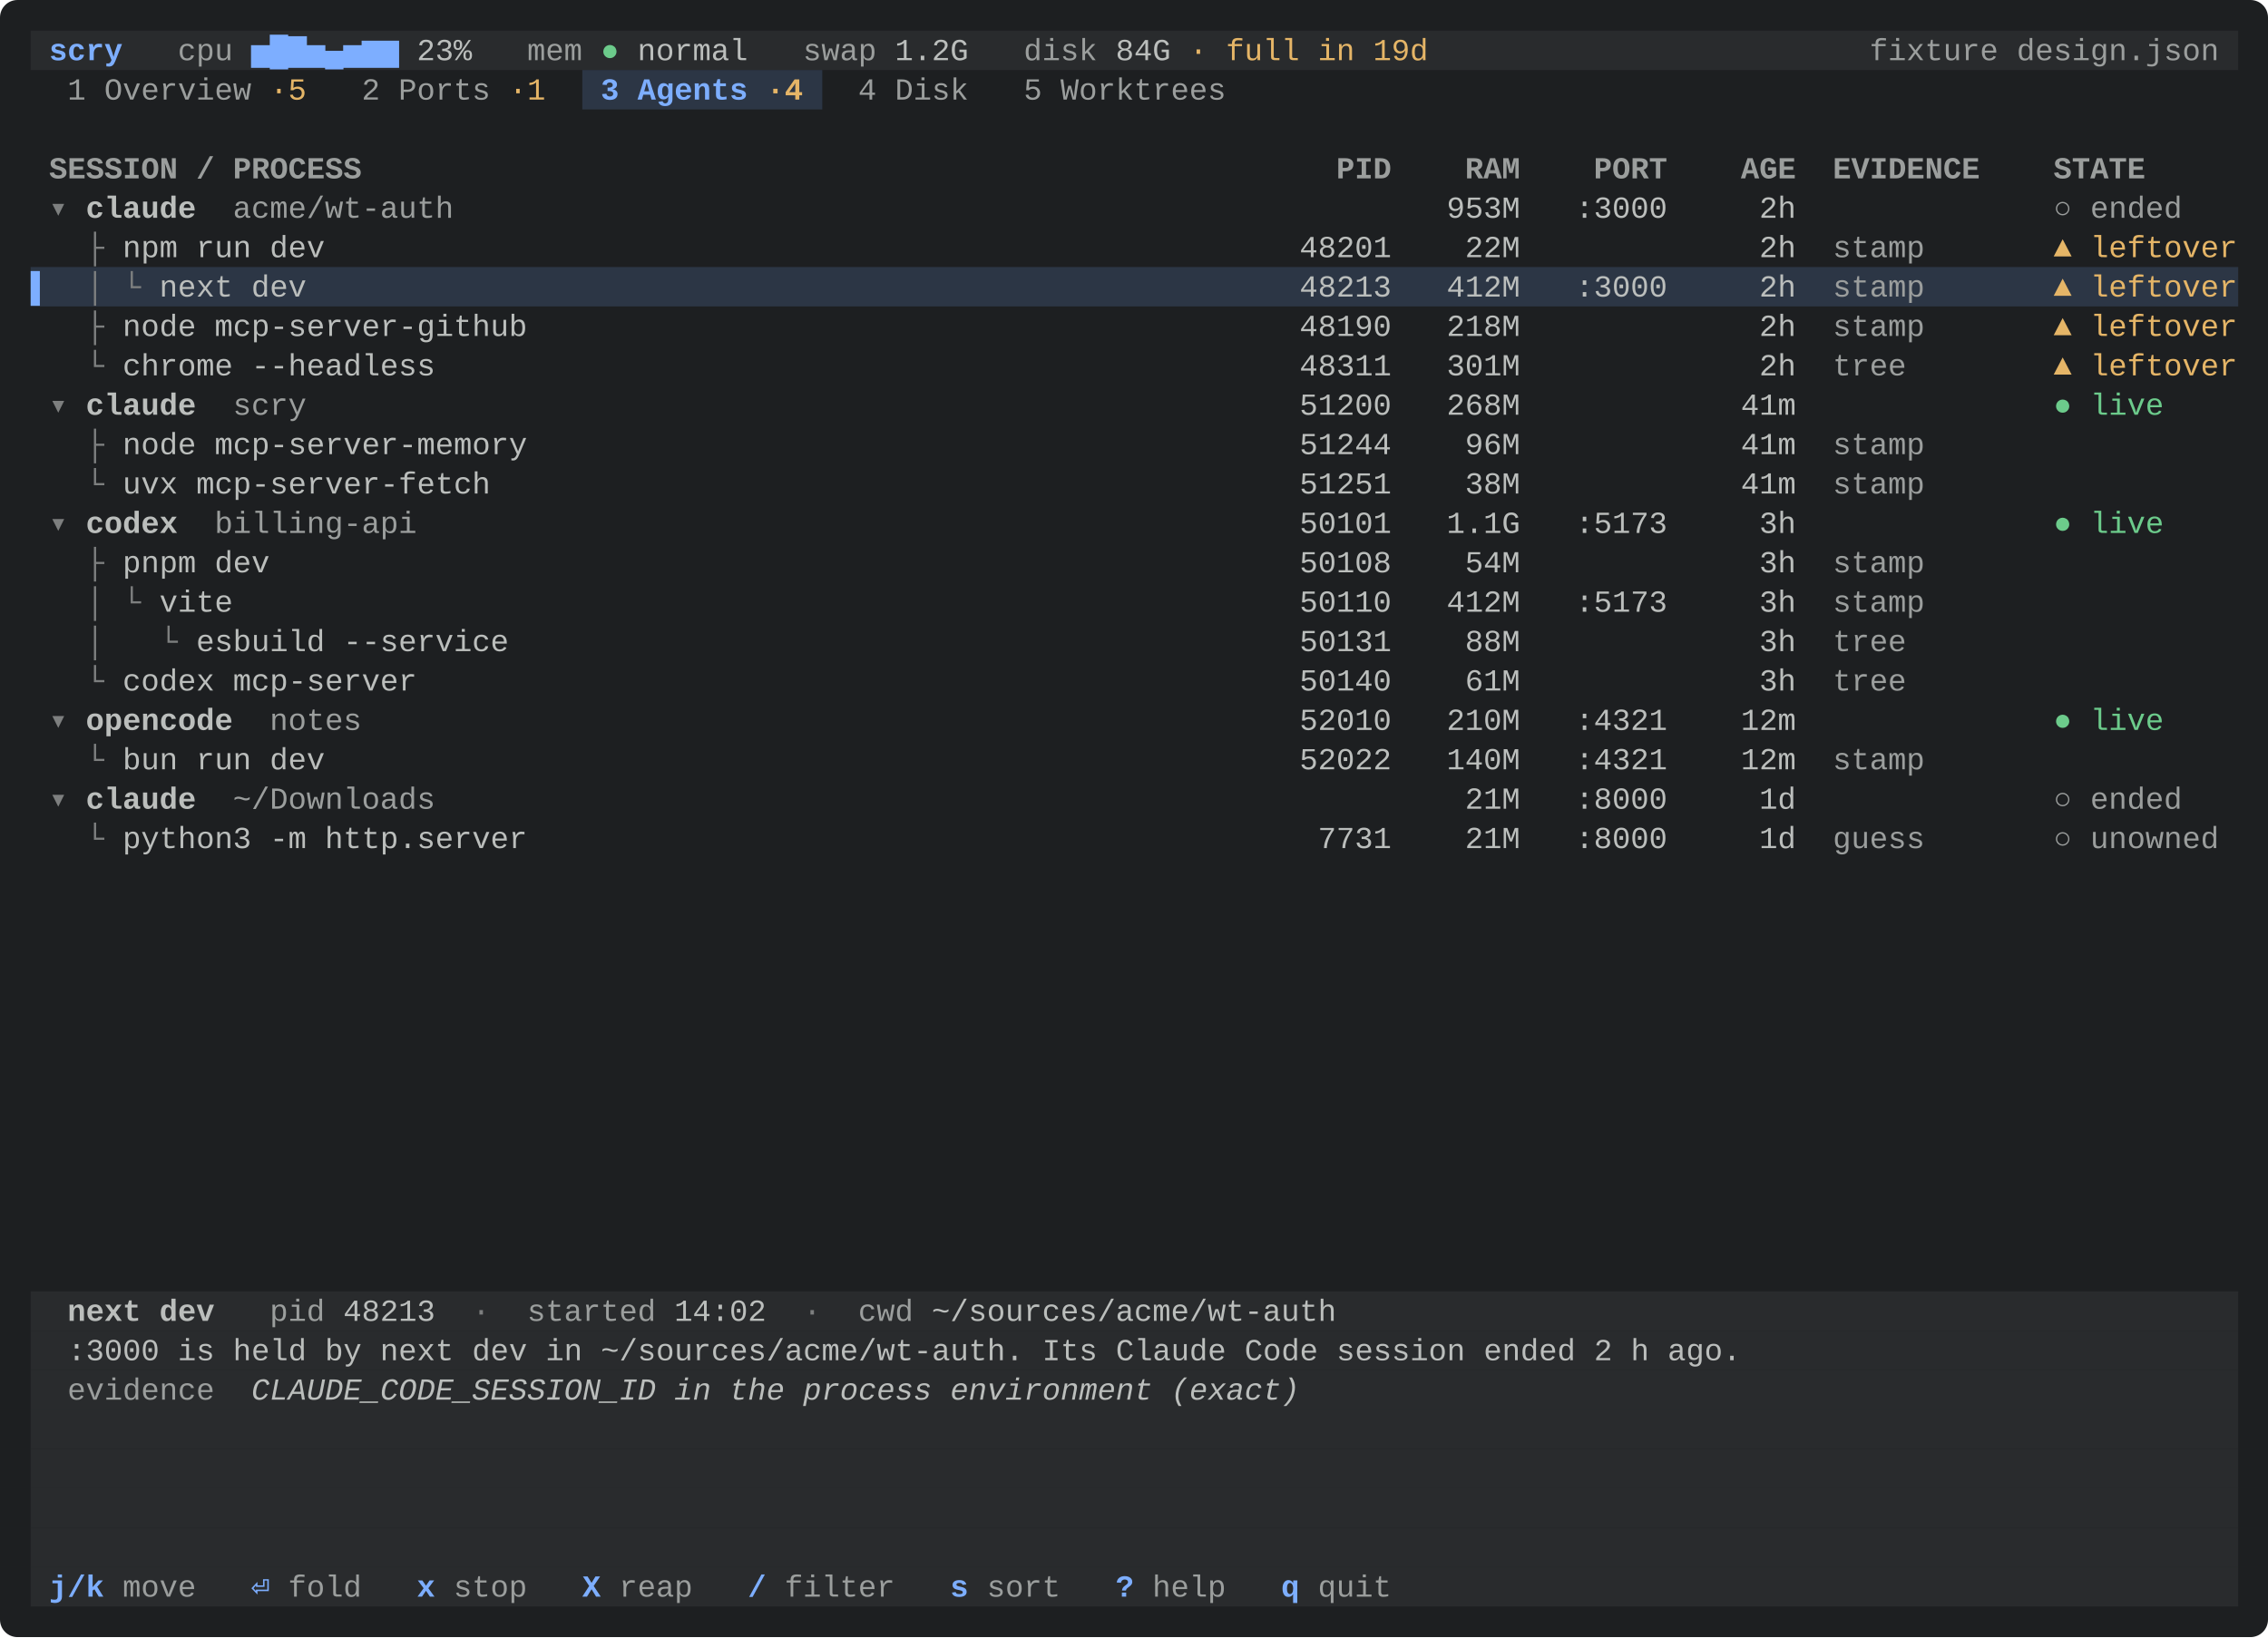
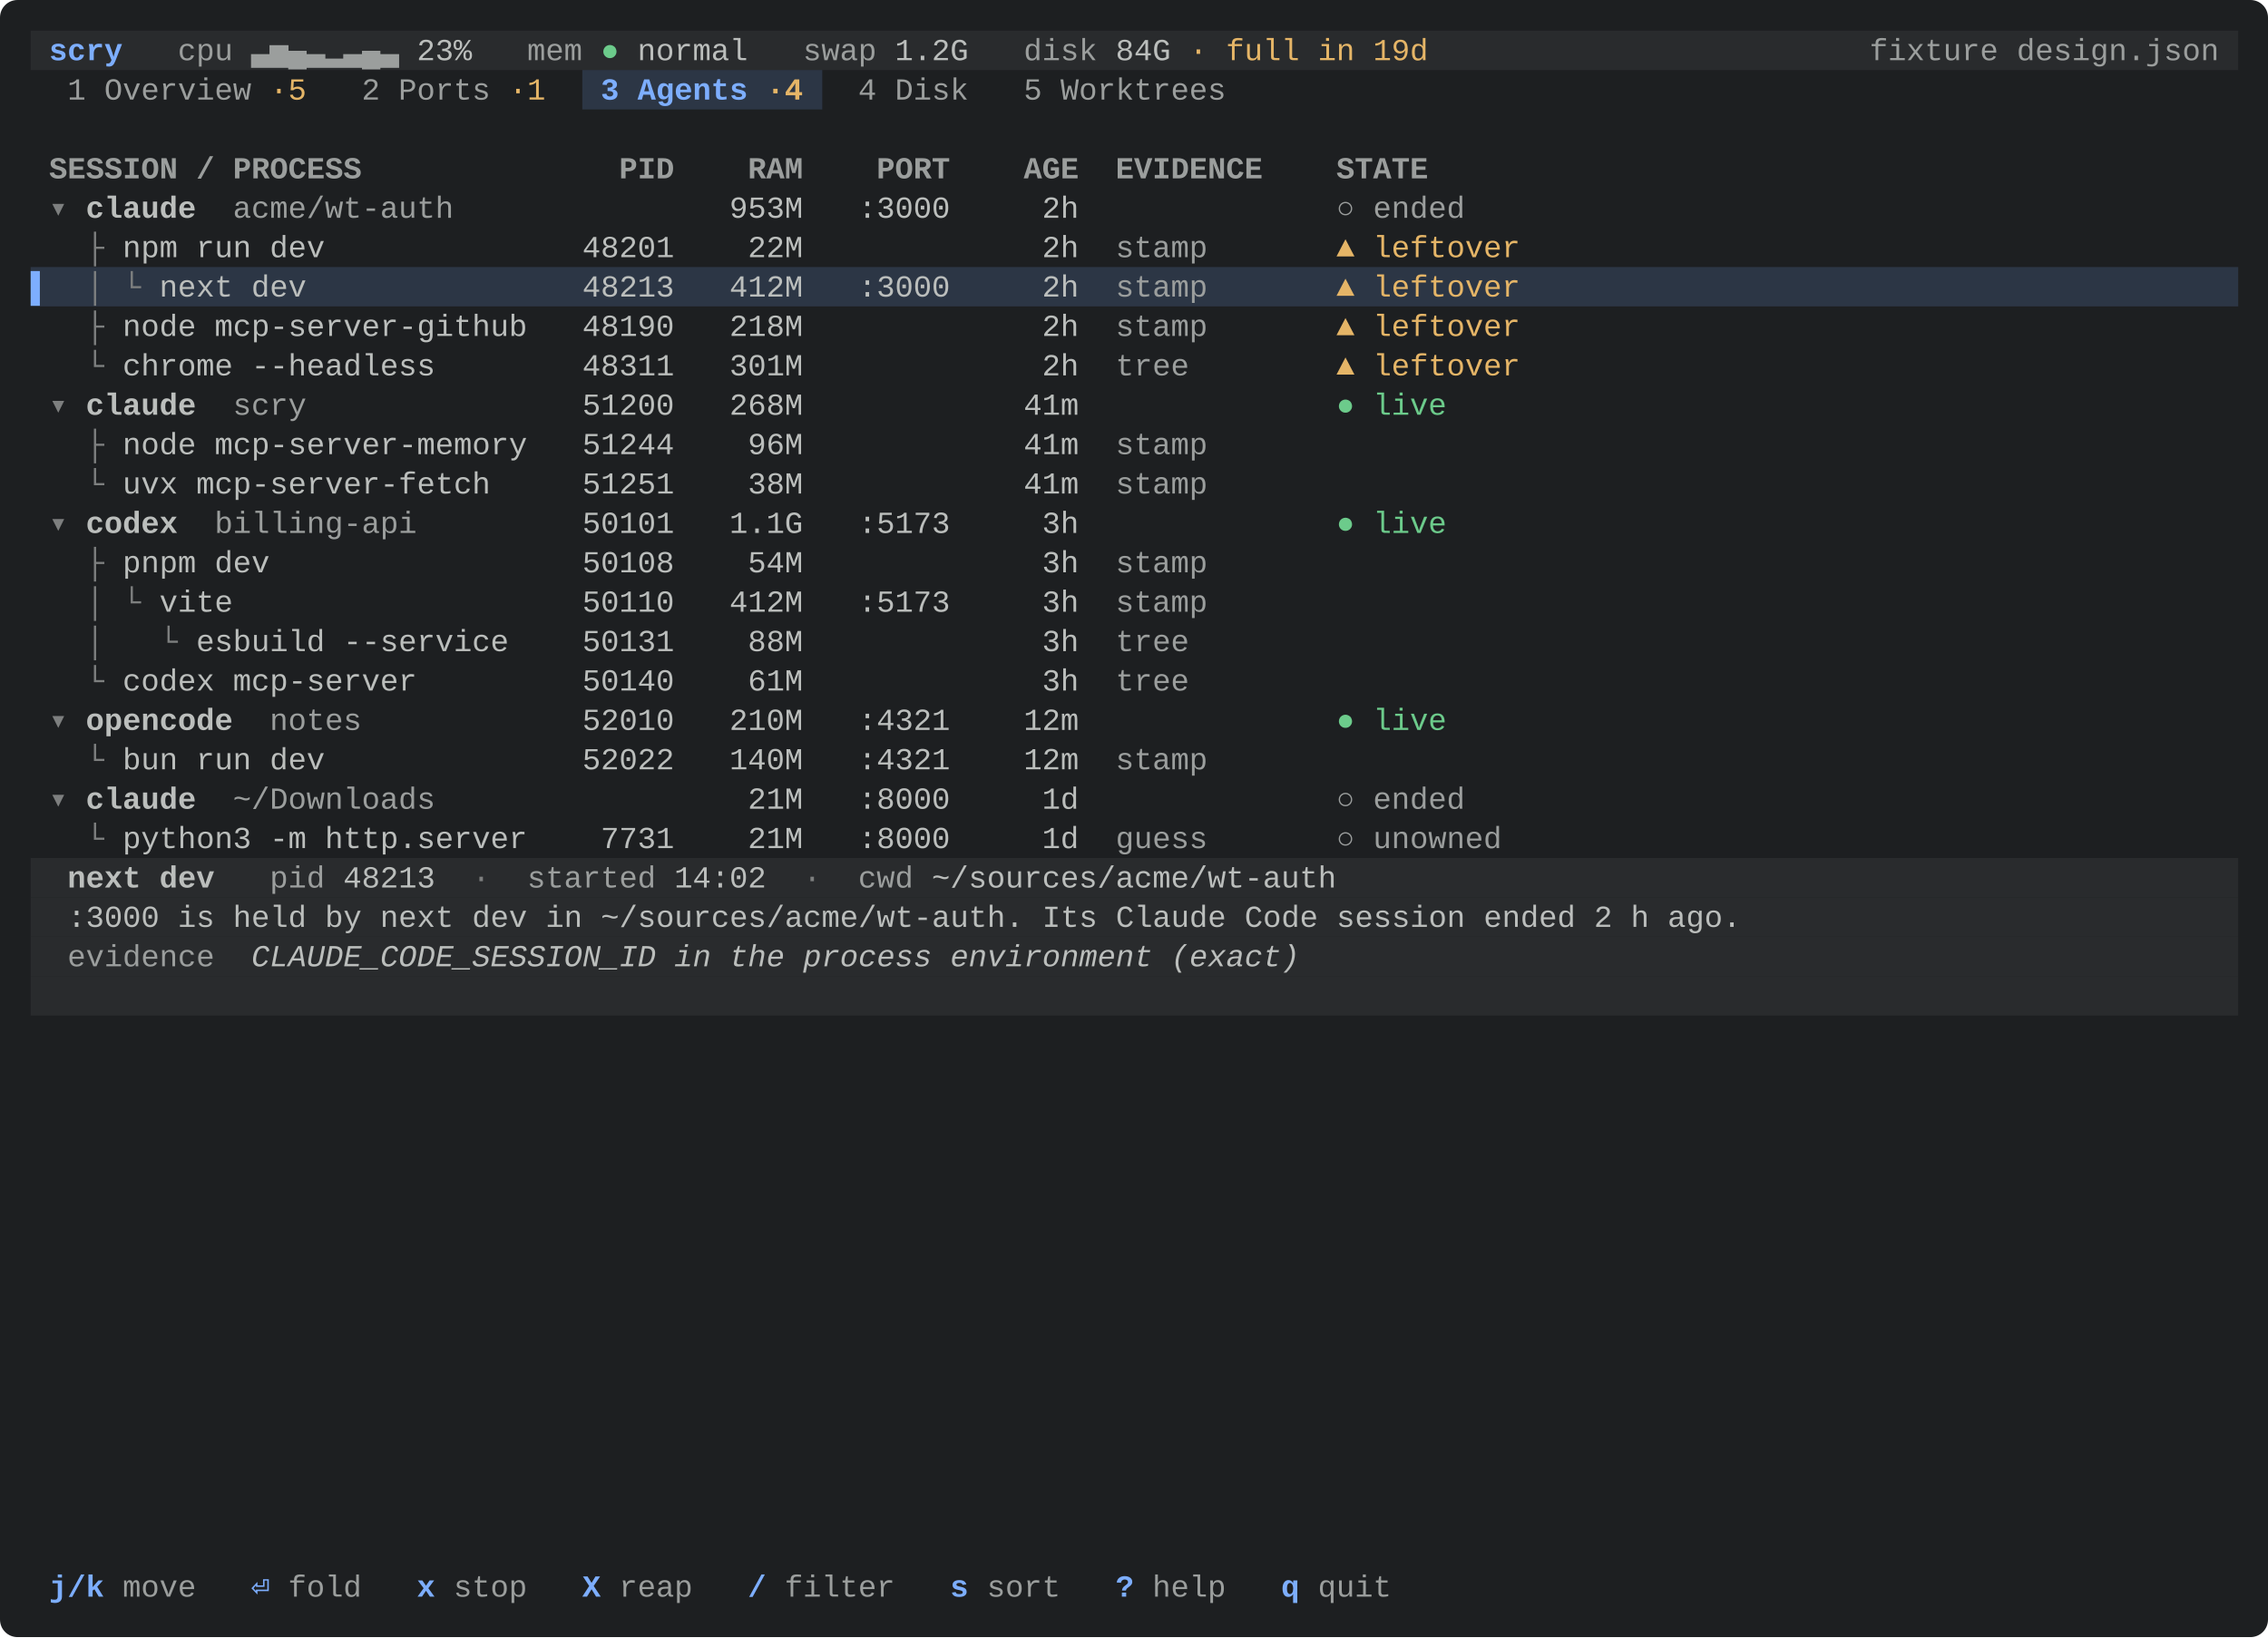
<svg xmlns="http://www.w3.org/2000/svg" width="1036" height="748" viewBox="0 0 1036 748">
  <style>text{font-family:ui-monospace,SFMono-Regular,"SF Mono",Menlo,Consolas,"Liberation Mono","DejaVu Sans Mono",monospace;font-size:14px;white-space:pre}</style>
  <rect width="1036" height="748" rx="8" fill="#1d1f21" />
  <g transform="translate(14 14)">
    <rect x="0.0" y="0" width="1008.4" height="18" fill="#292b2d" />
    <text x="8.4" y="13.5" fill="#7daeff" textLength="33.6" lengthAdjust="spacingAndGlyphs" xml:space="preserve" font-weight="700">scry</text>
-     <text x="67.2" y="13.5" fill="#9b9e9d" textLength="25.2" lengthAdjust="spacingAndGlyphs" xml:space="preserve">cpu</text>
-     <text x="100.8" y="13.5" fill="#7daeff" textLength="67.2" lengthAdjust="spacingAndGlyphs" xml:space="preserve">▅█▇▅▄▅▆▆</text>
+     <text x="67.2" y="13.5" fill="#9b9e9d" textLength="100.8" lengthAdjust="spacingAndGlyphs" xml:space="preserve">cpu ▃▅▄▃▂▃▄▃</text>
    <text x="176.4" y="13.5" fill="#bbbebc" textLength="25.2" lengthAdjust="spacingAndGlyphs" xml:space="preserve">23%</text>
    <text x="226.8" y="13.5" fill="#9b9e9d" textLength="25.2" lengthAdjust="spacingAndGlyphs" xml:space="preserve">mem</text>
    <text x="260.4" y="13.5" fill="#6ccb8b" textLength="8.4" lengthAdjust="spacingAndGlyphs" xml:space="preserve">●</text>
    <text x="277.2" y="13.5" fill="#bbbebc" textLength="50.4" lengthAdjust="spacingAndGlyphs" xml:space="preserve">normal</text>
    <text x="352.8" y="13.5" fill="#9b9e9d" textLength="33.6" lengthAdjust="spacingAndGlyphs" xml:space="preserve">swap</text>
    <text x="394.8" y="13.5" fill="#bbbebc" textLength="33.6" lengthAdjust="spacingAndGlyphs" xml:space="preserve">1.2G</text>
    <text x="453.6" y="13.5" fill="#9b9e9d" textLength="33.6" lengthAdjust="spacingAndGlyphs" xml:space="preserve">disk</text>
    <text x="495.6" y="13.5" fill="#bbbebc" textLength="25.2" lengthAdjust="spacingAndGlyphs" xml:space="preserve">84G</text>
    <text x="529.2" y="13.5" fill="#e5b567" textLength="109.2" lengthAdjust="spacingAndGlyphs" xml:space="preserve">· full in 19d</text>
    <text x="840.0" y="13.5" fill="#9b9e9d" textLength="159.6" lengthAdjust="spacingAndGlyphs" xml:space="preserve">fixture design.json</text>
    <rect x="252.0" y="18" width="109.6" height="18" fill="#2c3645" />
    <text x="16.8" y="31.5" fill="#9b9e9d" textLength="84.0" lengthAdjust="spacingAndGlyphs" xml:space="preserve">1 Overview</text>
    <text x="109.2" y="31.5" fill="#e5b567" textLength="16.8" lengthAdjust="spacingAndGlyphs" xml:space="preserve">·5</text>
    <text x="151.2" y="31.5" fill="#9b9e9d" textLength="58.8" lengthAdjust="spacingAndGlyphs" xml:space="preserve">2 Ports</text>
    <text x="218.4" y="31.5" fill="#e5b567" textLength="16.8" lengthAdjust="spacingAndGlyphs" xml:space="preserve">·1</text>
    <text x="260.4" y="31.5" fill="#7daeff" textLength="67.2" lengthAdjust="spacingAndGlyphs" xml:space="preserve" font-weight="700">3 Agents</text>
    <text x="336.0" y="31.5" fill="#e5b567" textLength="16.8" lengthAdjust="spacingAndGlyphs" xml:space="preserve" font-weight="700">·4</text>
    <text x="378.0" y="31.5" fill="#9b9e9d" textLength="50.4" lengthAdjust="spacingAndGlyphs" xml:space="preserve">4 Disk</text>
    <text x="453.6" y="31.5" fill="#9b9e9d" textLength="92.4" lengthAdjust="spacingAndGlyphs" xml:space="preserve">5 Worktrees</text>
    <text x="8.4" y="67.5" fill="#9b9e9d" textLength="142.8" lengthAdjust="spacingAndGlyphs" xml:space="preserve" font-weight="700">SESSION / PROCESS</text>
-     <text x="596.4" y="67.5" fill="#9b9e9d" textLength="25.2" lengthAdjust="spacingAndGlyphs" xml:space="preserve" font-weight="700">PID</text>
-     <text x="655.2" y="67.5" fill="#9b9e9d" textLength="25.2" lengthAdjust="spacingAndGlyphs" xml:space="preserve" font-weight="700">RAM</text>
-     <text x="714.0" y="67.5" fill="#9b9e9d" textLength="33.6" lengthAdjust="spacingAndGlyphs" xml:space="preserve" font-weight="700">PORT</text>
-     <text x="781.2" y="67.5" fill="#9b9e9d" textLength="25.2" lengthAdjust="spacingAndGlyphs" xml:space="preserve" font-weight="700">AGE</text>
-     <text x="823.2" y="67.5" fill="#9b9e9d" textLength="67.2" lengthAdjust="spacingAndGlyphs" xml:space="preserve" font-weight="700">EVIDENCE</text>
-     <text x="924.0" y="67.5" fill="#9b9e9d" textLength="42.0" lengthAdjust="spacingAndGlyphs" xml:space="preserve" font-weight="700">STATE</text>
+     <text x="268.8" y="67.5" fill="#9b9e9d" textLength="25.2" lengthAdjust="spacingAndGlyphs" xml:space="preserve" font-weight="700">PID</text>
+     <text x="327.6" y="67.5" fill="#9b9e9d" textLength="25.2" lengthAdjust="spacingAndGlyphs" xml:space="preserve" font-weight="700">RAM</text>
+     <text x="386.4" y="67.5" fill="#9b9e9d" textLength="33.6" lengthAdjust="spacingAndGlyphs" xml:space="preserve" font-weight="700">PORT</text>
+     <text x="453.6" y="67.5" fill="#9b9e9d" textLength="25.2" lengthAdjust="spacingAndGlyphs" xml:space="preserve" font-weight="700">AGE</text>
+     <text x="495.6" y="67.5" fill="#9b9e9d" textLength="67.2" lengthAdjust="spacingAndGlyphs" xml:space="preserve" font-weight="700">EVIDENCE</text>
+     <text x="596.4" y="67.5" fill="#9b9e9d" textLength="42.0" lengthAdjust="spacingAndGlyphs" xml:space="preserve" font-weight="700">STATE</text>
    <text x="8.4" y="85.5" fill="#7d7f7f" textLength="8.4" lengthAdjust="spacingAndGlyphs" xml:space="preserve">▾</text>
    <text x="25.2" y="85.5" fill="#bbbebc" textLength="50.4" lengthAdjust="spacingAndGlyphs" xml:space="preserve" font-weight="700">claude</text>
    <text x="92.4" y="85.5" fill="#9b9e9d" textLength="100.8" lengthAdjust="spacingAndGlyphs" xml:space="preserve">acme/wt-auth</text>
-     <text x="646.8" y="85.5" fill="#bbbebc" textLength="33.6" lengthAdjust="spacingAndGlyphs" xml:space="preserve">953M</text>
-     <text x="705.6" y="85.5" fill="#bbbebc" textLength="42.0" lengthAdjust="spacingAndGlyphs" xml:space="preserve">:3000</text>
-     <text x="789.6" y="85.5" fill="#bbbebc" textLength="16.8" lengthAdjust="spacingAndGlyphs" xml:space="preserve">2h</text>
-     <text x="924.0" y="85.5" fill="#9b9e9d" textLength="58.8" lengthAdjust="spacingAndGlyphs" xml:space="preserve">○ ended</text>
+     <text x="319.2" y="85.5" fill="#bbbebc" textLength="33.6" lengthAdjust="spacingAndGlyphs" xml:space="preserve">953M</text>
+     <text x="378.0" y="85.5" fill="#bbbebc" textLength="42.0" lengthAdjust="spacingAndGlyphs" xml:space="preserve">:3000</text>
+     <text x="462.0" y="85.5" fill="#bbbebc" textLength="16.8" lengthAdjust="spacingAndGlyphs" xml:space="preserve">2h</text>
+     <text x="596.4" y="85.5" fill="#9b9e9d" textLength="58.8" lengthAdjust="spacingAndGlyphs" xml:space="preserve">○ ended</text>
    <text x="25.2" y="103.5" fill="#7d7f7f" textLength="8.4" lengthAdjust="spacingAndGlyphs" xml:space="preserve">├</text>
    <text x="42.0" y="103.5" fill="#bbbebc" textLength="92.4" lengthAdjust="spacingAndGlyphs" xml:space="preserve">npm run dev</text>
-     <text x="579.6" y="103.5" fill="#bbbebc" textLength="42.0" lengthAdjust="spacingAndGlyphs" xml:space="preserve">48201</text>
-     <text x="655.2" y="103.5" fill="#bbbebc" textLength="25.2" lengthAdjust="spacingAndGlyphs" xml:space="preserve">22M</text>
-     <text x="789.6" y="103.5" fill="#bbbebc" textLength="16.8" lengthAdjust="spacingAndGlyphs" xml:space="preserve">2h</text>
-     <text x="823.2" y="103.5" fill="#9b9e9d" textLength="42.0" lengthAdjust="spacingAndGlyphs" xml:space="preserve">stamp</text>
-     <text x="924.0" y="103.5" fill="#e5b567" textLength="84.0" lengthAdjust="spacingAndGlyphs" xml:space="preserve">▲ leftover</text>
+     <text x="252.0" y="103.5" fill="#bbbebc" textLength="42.0" lengthAdjust="spacingAndGlyphs" xml:space="preserve">48201</text>
+     <text x="327.6" y="103.5" fill="#bbbebc" textLength="25.2" lengthAdjust="spacingAndGlyphs" xml:space="preserve">22M</text>
+     <text x="462.0" y="103.5" fill="#bbbebc" textLength="16.8" lengthAdjust="spacingAndGlyphs" xml:space="preserve">2h</text>
+     <text x="495.6" y="103.5" fill="#9b9e9d" textLength="42.0" lengthAdjust="spacingAndGlyphs" xml:space="preserve">stamp</text>
+     <text x="596.4" y="103.5" fill="#e5b567" textLength="84.0" lengthAdjust="spacingAndGlyphs" xml:space="preserve">▲ leftover</text>
    <rect x="0.0" y="108" width="1008.4" height="18" fill="#2c3645" />
    <text x="0.0" y="121.5" fill="#7daeff" textLength="8.4" lengthAdjust="spacingAndGlyphs" xml:space="preserve">▌</text>
    <text x="25.2" y="121.5" fill="#7d7f7f" textLength="25.2" lengthAdjust="spacingAndGlyphs" xml:space="preserve">│ └</text>
    <text x="58.8" y="121.5" fill="#bbbebc" textLength="67.2" lengthAdjust="spacingAndGlyphs" xml:space="preserve">next dev</text>
-     <text x="579.6" y="121.5" fill="#bbbebc" textLength="42.0" lengthAdjust="spacingAndGlyphs" xml:space="preserve">48213</text>
-     <text x="646.8" y="121.5" fill="#bbbebc" textLength="33.6" lengthAdjust="spacingAndGlyphs" xml:space="preserve">412M</text>
-     <text x="705.6" y="121.5" fill="#bbbebc" textLength="42.0" lengthAdjust="spacingAndGlyphs" xml:space="preserve">:3000</text>
-     <text x="789.6" y="121.5" fill="#bbbebc" textLength="16.8" lengthAdjust="spacingAndGlyphs" xml:space="preserve">2h</text>
-     <text x="823.2" y="121.5" fill="#9b9e9d" textLength="42.0" lengthAdjust="spacingAndGlyphs" xml:space="preserve">stamp</text>
-     <text x="924.0" y="121.5" fill="#e5b567" textLength="84.0" lengthAdjust="spacingAndGlyphs" xml:space="preserve">▲ leftover</text>
+     <text x="252.0" y="121.5" fill="#bbbebc" textLength="42.0" lengthAdjust="spacingAndGlyphs" xml:space="preserve">48213</text>
+     <text x="319.2" y="121.5" fill="#bbbebc" textLength="33.6" lengthAdjust="spacingAndGlyphs" xml:space="preserve">412M</text>
+     <text x="378.0" y="121.5" fill="#bbbebc" textLength="42.0" lengthAdjust="spacingAndGlyphs" xml:space="preserve">:3000</text>
+     <text x="462.0" y="121.5" fill="#bbbebc" textLength="16.8" lengthAdjust="spacingAndGlyphs" xml:space="preserve">2h</text>
+     <text x="495.6" y="121.5" fill="#9b9e9d" textLength="42.0" lengthAdjust="spacingAndGlyphs" xml:space="preserve">stamp</text>
+     <text x="596.4" y="121.5" fill="#e5b567" textLength="84.0" lengthAdjust="spacingAndGlyphs" xml:space="preserve">▲ leftover</text>
    <text x="25.2" y="139.5" fill="#7d7f7f" textLength="8.4" lengthAdjust="spacingAndGlyphs" xml:space="preserve">├</text>
    <text x="42.0" y="139.5" fill="#bbbebc" textLength="184.8" lengthAdjust="spacingAndGlyphs" xml:space="preserve">node mcp-server-github</text>
-     <text x="579.6" y="139.5" fill="#bbbebc" textLength="42.0" lengthAdjust="spacingAndGlyphs" xml:space="preserve">48190</text>
-     <text x="646.8" y="139.5" fill="#bbbebc" textLength="33.6" lengthAdjust="spacingAndGlyphs" xml:space="preserve">218M</text>
-     <text x="789.6" y="139.5" fill="#bbbebc" textLength="16.8" lengthAdjust="spacingAndGlyphs" xml:space="preserve">2h</text>
-     <text x="823.2" y="139.5" fill="#9b9e9d" textLength="42.0" lengthAdjust="spacingAndGlyphs" xml:space="preserve">stamp</text>
-     <text x="924.0" y="139.5" fill="#e5b567" textLength="84.0" lengthAdjust="spacingAndGlyphs" xml:space="preserve">▲ leftover</text>
+     <text x="252.0" y="139.5" fill="#bbbebc" textLength="42.0" lengthAdjust="spacingAndGlyphs" xml:space="preserve">48190</text>
+     <text x="319.2" y="139.5" fill="#bbbebc" textLength="33.6" lengthAdjust="spacingAndGlyphs" xml:space="preserve">218M</text>
+     <text x="462.0" y="139.5" fill="#bbbebc" textLength="16.8" lengthAdjust="spacingAndGlyphs" xml:space="preserve">2h</text>
+     <text x="495.6" y="139.5" fill="#9b9e9d" textLength="42.0" lengthAdjust="spacingAndGlyphs" xml:space="preserve">stamp</text>
+     <text x="596.4" y="139.5" fill="#e5b567" textLength="84.0" lengthAdjust="spacingAndGlyphs" xml:space="preserve">▲ leftover</text>
    <text x="25.2" y="157.5" fill="#7d7f7f" textLength="8.4" lengthAdjust="spacingAndGlyphs" xml:space="preserve">└</text>
    <text x="42.0" y="157.5" fill="#bbbebc" textLength="142.8" lengthAdjust="spacingAndGlyphs" xml:space="preserve">chrome --headless</text>
-     <text x="579.6" y="157.5" fill="#bbbebc" textLength="42.0" lengthAdjust="spacingAndGlyphs" xml:space="preserve">48311</text>
-     <text x="646.8" y="157.5" fill="#bbbebc" textLength="33.6" lengthAdjust="spacingAndGlyphs" xml:space="preserve">301M</text>
-     <text x="789.6" y="157.5" fill="#bbbebc" textLength="16.8" lengthAdjust="spacingAndGlyphs" xml:space="preserve">2h</text>
-     <text x="823.2" y="157.5" fill="#9b9e9d" textLength="33.6" lengthAdjust="spacingAndGlyphs" xml:space="preserve">tree</text>
-     <text x="924.0" y="157.5" fill="#e5b567" textLength="84.0" lengthAdjust="spacingAndGlyphs" xml:space="preserve">▲ leftover</text>
+     <text x="252.0" y="157.5" fill="#bbbebc" textLength="42.0" lengthAdjust="spacingAndGlyphs" xml:space="preserve">48311</text>
+     <text x="319.2" y="157.5" fill="#bbbebc" textLength="33.6" lengthAdjust="spacingAndGlyphs" xml:space="preserve">301M</text>
+     <text x="462.0" y="157.5" fill="#bbbebc" textLength="16.8" lengthAdjust="spacingAndGlyphs" xml:space="preserve">2h</text>
+     <text x="495.6" y="157.5" fill="#9b9e9d" textLength="33.6" lengthAdjust="spacingAndGlyphs" xml:space="preserve">tree</text>
+     <text x="596.4" y="157.5" fill="#e5b567" textLength="84.0" lengthAdjust="spacingAndGlyphs" xml:space="preserve">▲ leftover</text>
    <text x="8.4" y="175.5" fill="#7d7f7f" textLength="8.4" lengthAdjust="spacingAndGlyphs" xml:space="preserve">▾</text>
    <text x="25.2" y="175.5" fill="#bbbebc" textLength="50.4" lengthAdjust="spacingAndGlyphs" xml:space="preserve" font-weight="700">claude</text>
    <text x="92.4" y="175.5" fill="#9b9e9d" textLength="33.6" lengthAdjust="spacingAndGlyphs" xml:space="preserve">scry</text>
-     <text x="579.6" y="175.5" fill="#bbbebc" textLength="42.0" lengthAdjust="spacingAndGlyphs" xml:space="preserve">51200</text>
-     <text x="646.8" y="175.5" fill="#bbbebc" textLength="33.6" lengthAdjust="spacingAndGlyphs" xml:space="preserve">268M</text>
-     <text x="781.2" y="175.5" fill="#bbbebc" textLength="25.2" lengthAdjust="spacingAndGlyphs" xml:space="preserve">41m</text>
-     <text x="924.0" y="175.5" fill="#6ccb8b" textLength="50.4" lengthAdjust="spacingAndGlyphs" xml:space="preserve">● live</text>
+     <text x="252.0" y="175.5" fill="#bbbebc" textLength="42.0" lengthAdjust="spacingAndGlyphs" xml:space="preserve">51200</text>
+     <text x="319.2" y="175.5" fill="#bbbebc" textLength="33.6" lengthAdjust="spacingAndGlyphs" xml:space="preserve">268M</text>
+     <text x="453.6" y="175.5" fill="#bbbebc" textLength="25.2" lengthAdjust="spacingAndGlyphs" xml:space="preserve">41m</text>
+     <text x="596.4" y="175.5" fill="#6ccb8b" textLength="50.4" lengthAdjust="spacingAndGlyphs" xml:space="preserve">● live</text>
    <text x="25.2" y="193.5" fill="#7d7f7f" textLength="8.4" lengthAdjust="spacingAndGlyphs" xml:space="preserve">├</text>
    <text x="42.0" y="193.5" fill="#bbbebc" textLength="184.8" lengthAdjust="spacingAndGlyphs" xml:space="preserve">node mcp-server-memory</text>
-     <text x="579.6" y="193.5" fill="#bbbebc" textLength="42.0" lengthAdjust="spacingAndGlyphs" xml:space="preserve">51244</text>
-     <text x="655.2" y="193.5" fill="#bbbebc" textLength="25.2" lengthAdjust="spacingAndGlyphs" xml:space="preserve">96M</text>
-     <text x="781.2" y="193.5" fill="#bbbebc" textLength="25.2" lengthAdjust="spacingAndGlyphs" xml:space="preserve">41m</text>
-     <text x="823.2" y="193.5" fill="#9b9e9d" textLength="42.0" lengthAdjust="spacingAndGlyphs" xml:space="preserve">stamp</text>
+     <text x="252.0" y="193.5" fill="#bbbebc" textLength="42.0" lengthAdjust="spacingAndGlyphs" xml:space="preserve">51244</text>
+     <text x="327.6" y="193.5" fill="#bbbebc" textLength="25.2" lengthAdjust="spacingAndGlyphs" xml:space="preserve">96M</text>
+     <text x="453.6" y="193.5" fill="#bbbebc" textLength="25.2" lengthAdjust="spacingAndGlyphs" xml:space="preserve">41m</text>
+     <text x="495.6" y="193.5" fill="#9b9e9d" textLength="42.0" lengthAdjust="spacingAndGlyphs" xml:space="preserve">stamp</text>
    <text x="25.2" y="211.5" fill="#7d7f7f" textLength="8.4" lengthAdjust="spacingAndGlyphs" xml:space="preserve">└</text>
    <text x="42.0" y="211.5" fill="#bbbebc" textLength="168.0" lengthAdjust="spacingAndGlyphs" xml:space="preserve">uvx mcp-server-fetch</text>
-     <text x="579.6" y="211.5" fill="#bbbebc" textLength="42.0" lengthAdjust="spacingAndGlyphs" xml:space="preserve">51251</text>
-     <text x="655.2" y="211.5" fill="#bbbebc" textLength="25.2" lengthAdjust="spacingAndGlyphs" xml:space="preserve">38M</text>
-     <text x="781.2" y="211.5" fill="#bbbebc" textLength="25.2" lengthAdjust="spacingAndGlyphs" xml:space="preserve">41m</text>
-     <text x="823.2" y="211.5" fill="#9b9e9d" textLength="42.0" lengthAdjust="spacingAndGlyphs" xml:space="preserve">stamp</text>
+     <text x="252.0" y="211.5" fill="#bbbebc" textLength="42.0" lengthAdjust="spacingAndGlyphs" xml:space="preserve">51251</text>
+     <text x="327.6" y="211.5" fill="#bbbebc" textLength="25.2" lengthAdjust="spacingAndGlyphs" xml:space="preserve">38M</text>
+     <text x="453.6" y="211.5" fill="#bbbebc" textLength="25.2" lengthAdjust="spacingAndGlyphs" xml:space="preserve">41m</text>
+     <text x="495.6" y="211.5" fill="#9b9e9d" textLength="42.0" lengthAdjust="spacingAndGlyphs" xml:space="preserve">stamp</text>
    <text x="8.4" y="229.5" fill="#7d7f7f" textLength="8.4" lengthAdjust="spacingAndGlyphs" xml:space="preserve">▾</text>
    <text x="25.2" y="229.5" fill="#bbbebc" textLength="42.0" lengthAdjust="spacingAndGlyphs" xml:space="preserve" font-weight="700">codex</text>
    <text x="84.0" y="229.5" fill="#9b9e9d" textLength="92.4" lengthAdjust="spacingAndGlyphs" xml:space="preserve">billing-api</text>
-     <text x="579.6" y="229.5" fill="#bbbebc" textLength="42.0" lengthAdjust="spacingAndGlyphs" xml:space="preserve">50101</text>
-     <text x="646.8" y="229.5" fill="#bbbebc" textLength="33.6" lengthAdjust="spacingAndGlyphs" xml:space="preserve">1.1G</text>
-     <text x="705.6" y="229.5" fill="#bbbebc" textLength="42.0" lengthAdjust="spacingAndGlyphs" xml:space="preserve">:5173</text>
-     <text x="789.6" y="229.5" fill="#bbbebc" textLength="16.8" lengthAdjust="spacingAndGlyphs" xml:space="preserve">3h</text>
-     <text x="924.0" y="229.5" fill="#6ccb8b" textLength="50.4" lengthAdjust="spacingAndGlyphs" xml:space="preserve">● live</text>
+     <text x="252.0" y="229.5" fill="#bbbebc" textLength="42.0" lengthAdjust="spacingAndGlyphs" xml:space="preserve">50101</text>
+     <text x="319.2" y="229.5" fill="#bbbebc" textLength="33.6" lengthAdjust="spacingAndGlyphs" xml:space="preserve">1.1G</text>
+     <text x="378.0" y="229.5" fill="#bbbebc" textLength="42.0" lengthAdjust="spacingAndGlyphs" xml:space="preserve">:5173</text>
+     <text x="462.0" y="229.5" fill="#bbbebc" textLength="16.8" lengthAdjust="spacingAndGlyphs" xml:space="preserve">3h</text>
+     <text x="596.4" y="229.5" fill="#6ccb8b" textLength="50.4" lengthAdjust="spacingAndGlyphs" xml:space="preserve">● live</text>
    <text x="25.2" y="247.5" fill="#7d7f7f" textLength="8.4" lengthAdjust="spacingAndGlyphs" xml:space="preserve">├</text>
    <text x="42.0" y="247.5" fill="#bbbebc" textLength="67.2" lengthAdjust="spacingAndGlyphs" xml:space="preserve">pnpm dev</text>
-     <text x="579.6" y="247.5" fill="#bbbebc" textLength="42.0" lengthAdjust="spacingAndGlyphs" xml:space="preserve">50108</text>
-     <text x="655.2" y="247.5" fill="#bbbebc" textLength="25.2" lengthAdjust="spacingAndGlyphs" xml:space="preserve">54M</text>
-     <text x="789.6" y="247.5" fill="#bbbebc" textLength="16.8" lengthAdjust="spacingAndGlyphs" xml:space="preserve">3h</text>
-     <text x="823.2" y="247.5" fill="#9b9e9d" textLength="42.0" lengthAdjust="spacingAndGlyphs" xml:space="preserve">stamp</text>
+     <text x="252.0" y="247.5" fill="#bbbebc" textLength="42.0" lengthAdjust="spacingAndGlyphs" xml:space="preserve">50108</text>
+     <text x="327.6" y="247.5" fill="#bbbebc" textLength="25.2" lengthAdjust="spacingAndGlyphs" xml:space="preserve">54M</text>
+     <text x="462.0" y="247.5" fill="#bbbebc" textLength="16.8" lengthAdjust="spacingAndGlyphs" xml:space="preserve">3h</text>
+     <text x="495.6" y="247.5" fill="#9b9e9d" textLength="42.0" lengthAdjust="spacingAndGlyphs" xml:space="preserve">stamp</text>
    <text x="25.2" y="265.5" fill="#7d7f7f" textLength="25.2" lengthAdjust="spacingAndGlyphs" xml:space="preserve">│ └</text>
    <text x="58.8" y="265.5" fill="#bbbebc" textLength="33.6" lengthAdjust="spacingAndGlyphs" xml:space="preserve">vite</text>
-     <text x="579.6" y="265.5" fill="#bbbebc" textLength="42.0" lengthAdjust="spacingAndGlyphs" xml:space="preserve">50110</text>
-     <text x="646.8" y="265.5" fill="#bbbebc" textLength="33.6" lengthAdjust="spacingAndGlyphs" xml:space="preserve">412M</text>
-     <text x="705.6" y="265.5" fill="#bbbebc" textLength="42.0" lengthAdjust="spacingAndGlyphs" xml:space="preserve">:5173</text>
-     <text x="789.6" y="265.5" fill="#bbbebc" textLength="16.8" lengthAdjust="spacingAndGlyphs" xml:space="preserve">3h</text>
-     <text x="823.2" y="265.5" fill="#9b9e9d" textLength="42.0" lengthAdjust="spacingAndGlyphs" xml:space="preserve">stamp</text>
+     <text x="252.0" y="265.5" fill="#bbbebc" textLength="42.0" lengthAdjust="spacingAndGlyphs" xml:space="preserve">50110</text>
+     <text x="319.2" y="265.5" fill="#bbbebc" textLength="33.6" lengthAdjust="spacingAndGlyphs" xml:space="preserve">412M</text>
+     <text x="378.0" y="265.5" fill="#bbbebc" textLength="42.0" lengthAdjust="spacingAndGlyphs" xml:space="preserve">:5173</text>
+     <text x="462.0" y="265.5" fill="#bbbebc" textLength="16.8" lengthAdjust="spacingAndGlyphs" xml:space="preserve">3h</text>
+     <text x="495.6" y="265.5" fill="#9b9e9d" textLength="42.0" lengthAdjust="spacingAndGlyphs" xml:space="preserve">stamp</text>
    <text x="25.2" y="283.5" fill="#7d7f7f" textLength="8.4" lengthAdjust="spacingAndGlyphs" xml:space="preserve">│</text>
    <text x="58.8" y="283.5" fill="#7d7f7f" textLength="8.4" lengthAdjust="spacingAndGlyphs" xml:space="preserve">└</text>
    <text x="75.6" y="283.5" fill="#bbbebc" textLength="142.8" lengthAdjust="spacingAndGlyphs" xml:space="preserve">esbuild --service</text>
-     <text x="579.6" y="283.5" fill="#bbbebc" textLength="42.0" lengthAdjust="spacingAndGlyphs" xml:space="preserve">50131</text>
-     <text x="655.2" y="283.5" fill="#bbbebc" textLength="25.2" lengthAdjust="spacingAndGlyphs" xml:space="preserve">88M</text>
-     <text x="789.6" y="283.5" fill="#bbbebc" textLength="16.8" lengthAdjust="spacingAndGlyphs" xml:space="preserve">3h</text>
-     <text x="823.2" y="283.5" fill="#9b9e9d" textLength="33.6" lengthAdjust="spacingAndGlyphs" xml:space="preserve">tree</text>
+     <text x="252.0" y="283.5" fill="#bbbebc" textLength="42.0" lengthAdjust="spacingAndGlyphs" xml:space="preserve">50131</text>
+     <text x="327.6" y="283.5" fill="#bbbebc" textLength="25.2" lengthAdjust="spacingAndGlyphs" xml:space="preserve">88M</text>
+     <text x="462.0" y="283.5" fill="#bbbebc" textLength="16.8" lengthAdjust="spacingAndGlyphs" xml:space="preserve">3h</text>
+     <text x="495.6" y="283.5" fill="#9b9e9d" textLength="33.6" lengthAdjust="spacingAndGlyphs" xml:space="preserve">tree</text>
    <text x="25.2" y="301.5" fill="#7d7f7f" textLength="8.4" lengthAdjust="spacingAndGlyphs" xml:space="preserve">└</text>
    <text x="42.0" y="301.5" fill="#bbbebc" textLength="134.4" lengthAdjust="spacingAndGlyphs" xml:space="preserve">codex mcp-server</text>
-     <text x="579.6" y="301.5" fill="#bbbebc" textLength="42.0" lengthAdjust="spacingAndGlyphs" xml:space="preserve">50140</text>
-     <text x="655.2" y="301.5" fill="#bbbebc" textLength="25.2" lengthAdjust="spacingAndGlyphs" xml:space="preserve">61M</text>
-     <text x="789.6" y="301.5" fill="#bbbebc" textLength="16.8" lengthAdjust="spacingAndGlyphs" xml:space="preserve">3h</text>
-     <text x="823.2" y="301.5" fill="#9b9e9d" textLength="33.6" lengthAdjust="spacingAndGlyphs" xml:space="preserve">tree</text>
+     <text x="252.0" y="301.5" fill="#bbbebc" textLength="42.0" lengthAdjust="spacingAndGlyphs" xml:space="preserve">50140</text>
+     <text x="327.6" y="301.5" fill="#bbbebc" textLength="25.2" lengthAdjust="spacingAndGlyphs" xml:space="preserve">61M</text>
+     <text x="462.0" y="301.5" fill="#bbbebc" textLength="16.8" lengthAdjust="spacingAndGlyphs" xml:space="preserve">3h</text>
+     <text x="495.6" y="301.5" fill="#9b9e9d" textLength="33.6" lengthAdjust="spacingAndGlyphs" xml:space="preserve">tree</text>
    <text x="8.4" y="319.5" fill="#7d7f7f" textLength="8.4" lengthAdjust="spacingAndGlyphs" xml:space="preserve">▾</text>
    <text x="25.2" y="319.5" fill="#bbbebc" textLength="67.2" lengthAdjust="spacingAndGlyphs" xml:space="preserve" font-weight="700">opencode</text>
    <text x="109.2" y="319.5" fill="#9b9e9d" textLength="42.0" lengthAdjust="spacingAndGlyphs" xml:space="preserve">notes</text>
-     <text x="579.6" y="319.5" fill="#bbbebc" textLength="42.0" lengthAdjust="spacingAndGlyphs" xml:space="preserve">52010</text>
-     <text x="646.8" y="319.5" fill="#bbbebc" textLength="33.6" lengthAdjust="spacingAndGlyphs" xml:space="preserve">210M</text>
-     <text x="705.6" y="319.5" fill="#bbbebc" textLength="42.0" lengthAdjust="spacingAndGlyphs" xml:space="preserve">:4321</text>
-     <text x="781.2" y="319.5" fill="#bbbebc" textLength="25.2" lengthAdjust="spacingAndGlyphs" xml:space="preserve">12m</text>
-     <text x="924.0" y="319.5" fill="#6ccb8b" textLength="50.4" lengthAdjust="spacingAndGlyphs" xml:space="preserve">● live</text>
+     <text x="252.0" y="319.5" fill="#bbbebc" textLength="42.0" lengthAdjust="spacingAndGlyphs" xml:space="preserve">52010</text>
+     <text x="319.2" y="319.5" fill="#bbbebc" textLength="33.6" lengthAdjust="spacingAndGlyphs" xml:space="preserve">210M</text>
+     <text x="378.0" y="319.5" fill="#bbbebc" textLength="42.0" lengthAdjust="spacingAndGlyphs" xml:space="preserve">:4321</text>
+     <text x="453.6" y="319.5" fill="#bbbebc" textLength="25.2" lengthAdjust="spacingAndGlyphs" xml:space="preserve">12m</text>
+     <text x="596.4" y="319.5" fill="#6ccb8b" textLength="50.4" lengthAdjust="spacingAndGlyphs" xml:space="preserve">● live</text>
    <text x="25.2" y="337.5" fill="#7d7f7f" textLength="8.4" lengthAdjust="spacingAndGlyphs" xml:space="preserve">└</text>
    <text x="42.0" y="337.5" fill="#bbbebc" textLength="92.4" lengthAdjust="spacingAndGlyphs" xml:space="preserve">bun run dev</text>
-     <text x="579.6" y="337.5" fill="#bbbebc" textLength="42.0" lengthAdjust="spacingAndGlyphs" xml:space="preserve">52022</text>
-     <text x="646.8" y="337.5" fill="#bbbebc" textLength="33.6" lengthAdjust="spacingAndGlyphs" xml:space="preserve">140M</text>
-     <text x="705.6" y="337.5" fill="#bbbebc" textLength="42.0" lengthAdjust="spacingAndGlyphs" xml:space="preserve">:4321</text>
-     <text x="781.2" y="337.5" fill="#bbbebc" textLength="25.2" lengthAdjust="spacingAndGlyphs" xml:space="preserve">12m</text>
-     <text x="823.2" y="337.5" fill="#9b9e9d" textLength="42.0" lengthAdjust="spacingAndGlyphs" xml:space="preserve">stamp</text>
+     <text x="252.0" y="337.5" fill="#bbbebc" textLength="42.0" lengthAdjust="spacingAndGlyphs" xml:space="preserve">52022</text>
+     <text x="319.2" y="337.5" fill="#bbbebc" textLength="33.6" lengthAdjust="spacingAndGlyphs" xml:space="preserve">140M</text>
+     <text x="378.0" y="337.5" fill="#bbbebc" textLength="42.0" lengthAdjust="spacingAndGlyphs" xml:space="preserve">:4321</text>
+     <text x="453.6" y="337.5" fill="#bbbebc" textLength="25.2" lengthAdjust="spacingAndGlyphs" xml:space="preserve">12m</text>
+     <text x="495.6" y="337.5" fill="#9b9e9d" textLength="42.0" lengthAdjust="spacingAndGlyphs" xml:space="preserve">stamp</text>
    <text x="8.4" y="355.5" fill="#7d7f7f" textLength="8.4" lengthAdjust="spacingAndGlyphs" xml:space="preserve">▾</text>
    <text x="25.2" y="355.5" fill="#bbbebc" textLength="50.4" lengthAdjust="spacingAndGlyphs" xml:space="preserve" font-weight="700">claude</text>
    <text x="92.4" y="355.5" fill="#9b9e9d" textLength="92.4" lengthAdjust="spacingAndGlyphs" xml:space="preserve">~/Downloads</text>
-     <text x="655.2" y="355.5" fill="#bbbebc" textLength="25.2" lengthAdjust="spacingAndGlyphs" xml:space="preserve">21M</text>
-     <text x="705.6" y="355.5" fill="#bbbebc" textLength="42.0" lengthAdjust="spacingAndGlyphs" xml:space="preserve">:8000</text>
-     <text x="789.6" y="355.5" fill="#bbbebc" textLength="16.8" lengthAdjust="spacingAndGlyphs" xml:space="preserve">1d</text>
-     <text x="924.0" y="355.5" fill="#9b9e9d" textLength="58.8" lengthAdjust="spacingAndGlyphs" xml:space="preserve">○ ended</text>
+     <text x="327.6" y="355.5" fill="#bbbebc" textLength="25.2" lengthAdjust="spacingAndGlyphs" xml:space="preserve">21M</text>
+     <text x="378.0" y="355.5" fill="#bbbebc" textLength="42.0" lengthAdjust="spacingAndGlyphs" xml:space="preserve">:8000</text>
+     <text x="462.0" y="355.5" fill="#bbbebc" textLength="16.8" lengthAdjust="spacingAndGlyphs" xml:space="preserve">1d</text>
+     <text x="596.4" y="355.5" fill="#9b9e9d" textLength="58.8" lengthAdjust="spacingAndGlyphs" xml:space="preserve">○ ended</text>
    <text x="25.2" y="373.5" fill="#7d7f7f" textLength="8.4" lengthAdjust="spacingAndGlyphs" xml:space="preserve">└</text>
    <text x="42.0" y="373.5" fill="#bbbebc" textLength="184.8" lengthAdjust="spacingAndGlyphs" xml:space="preserve">python3 -m http.server</text>
-     <text x="588.0" y="373.5" fill="#bbbebc" textLength="33.6" lengthAdjust="spacingAndGlyphs" xml:space="preserve">7731</text>
-     <text x="655.2" y="373.5" fill="#bbbebc" textLength="25.2" lengthAdjust="spacingAndGlyphs" xml:space="preserve">21M</text>
-     <text x="705.6" y="373.5" fill="#bbbebc" textLength="42.0" lengthAdjust="spacingAndGlyphs" xml:space="preserve">:8000</text>
-     <text x="789.6" y="373.5" fill="#bbbebc" textLength="16.8" lengthAdjust="spacingAndGlyphs" xml:space="preserve">1d</text>
-     <text x="823.2" y="373.5" fill="#9b9e9d" textLength="42.0" lengthAdjust="spacingAndGlyphs" xml:space="preserve">guess</text>
-     <text x="924.0" y="373.5" fill="#9b9e9d" textLength="75.6" lengthAdjust="spacingAndGlyphs" xml:space="preserve">○ unowned</text>
-     <rect x="0.0" y="576" width="1008.4" height="18" fill="#292b2d" />
-     <text x="16.8" y="589.5" fill="#bbbebc" textLength="67.2" lengthAdjust="spacingAndGlyphs" xml:space="preserve" font-weight="700">next dev</text>
-     <text x="109.2" y="589.5" fill="#9b9e9d" textLength="25.2" lengthAdjust="spacingAndGlyphs" xml:space="preserve">pid</text>
-     <text x="142.8" y="589.5" fill="#bbbebc" textLength="42.0" lengthAdjust="spacingAndGlyphs" xml:space="preserve">48213</text>
-     <text x="201.6" y="589.5" fill="#7d7f7f" textLength="8.4" lengthAdjust="spacingAndGlyphs" xml:space="preserve">·</text>
-     <text x="226.8" y="589.5" fill="#9b9e9d" textLength="58.8" lengthAdjust="spacingAndGlyphs" xml:space="preserve">started</text>
-     <text x="294.0" y="589.5" fill="#bbbebc" textLength="42.0" lengthAdjust="spacingAndGlyphs" xml:space="preserve">14:02</text>
-     <text x="352.8" y="589.5" fill="#7d7f7f" textLength="8.4" lengthAdjust="spacingAndGlyphs" xml:space="preserve">·</text>
-     <text x="378.0" y="589.5" fill="#9b9e9d" textLength="25.2" lengthAdjust="spacingAndGlyphs" xml:space="preserve">cwd</text>
-     <text x="411.6" y="589.5" fill="#bbbebc" textLength="184.8" lengthAdjust="spacingAndGlyphs" xml:space="preserve">~/sources/acme/wt-auth</text>
-     <rect x="0.0" y="594" width="1008.4" height="18" fill="#292b2d" />
-     <text x="16.8" y="607.5" fill="#bbbebc" textLength="764.4" lengthAdjust="spacingAndGlyphs" xml:space="preserve">:3000 is held by next dev in ~/sources/acme/wt-auth. Its Claude Code session ended 2 h ago.</text>
-     <rect x="0.0" y="612" width="1008.4" height="18" fill="#292b2d" />
-     <text x="16.8" y="625.5" fill="#9b9e9d" textLength="67.2" lengthAdjust="spacingAndGlyphs" xml:space="preserve">evidence</text>
-     <text x="100.8" y="625.5" fill="#bbbebc" textLength="478.8" lengthAdjust="spacingAndGlyphs" xml:space="preserve" font-style="italic">CLAUDE_CODE_SESSION_ID in the process environment (exact)</text>
-     <rect x="0.0" y="630" width="1008.4" height="18" fill="#292b2d" />
-     <rect x="0.0" y="648" width="1008.4" height="18" fill="#292b2d" />
-     <rect x="0.0" y="666" width="1008.4" height="18" fill="#292b2d" />
-     <rect x="0.0" y="684" width="1008.4" height="18" fill="#292b2d" />
-     <rect x="0.0" y="702" width="1008.4" height="18" fill="#292b2d" />
+     <text x="260.4" y="373.5" fill="#bbbebc" textLength="33.6" lengthAdjust="spacingAndGlyphs" xml:space="preserve">7731</text>
+     <text x="327.6" y="373.5" fill="#bbbebc" textLength="25.2" lengthAdjust="spacingAndGlyphs" xml:space="preserve">21M</text>
+     <text x="378.0" y="373.5" fill="#bbbebc" textLength="42.0" lengthAdjust="spacingAndGlyphs" xml:space="preserve">:8000</text>
+     <text x="462.0" y="373.5" fill="#bbbebc" textLength="16.8" lengthAdjust="spacingAndGlyphs" xml:space="preserve">1d</text>
+     <text x="495.6" y="373.5" fill="#9b9e9d" textLength="42.0" lengthAdjust="spacingAndGlyphs" xml:space="preserve">guess</text>
+     <text x="596.4" y="373.5" fill="#9b9e9d" textLength="75.6" lengthAdjust="spacingAndGlyphs" xml:space="preserve">○ unowned</text>
+     <rect x="0.0" y="378" width="1008.4" height="18" fill="#292b2d" />
+     <text x="16.8" y="391.5" fill="#bbbebc" textLength="67.2" lengthAdjust="spacingAndGlyphs" xml:space="preserve" font-weight="700">next dev</text>
+     <text x="109.2" y="391.5" fill="#9b9e9d" textLength="25.2" lengthAdjust="spacingAndGlyphs" xml:space="preserve">pid</text>
+     <text x="142.8" y="391.5" fill="#bbbebc" textLength="42.0" lengthAdjust="spacingAndGlyphs" xml:space="preserve">48213</text>
+     <text x="201.6" y="391.5" fill="#7d7f7f" textLength="8.4" lengthAdjust="spacingAndGlyphs" xml:space="preserve">·</text>
+     <text x="226.8" y="391.5" fill="#9b9e9d" textLength="58.8" lengthAdjust="spacingAndGlyphs" xml:space="preserve">started</text>
+     <text x="294.0" y="391.5" fill="#bbbebc" textLength="42.0" lengthAdjust="spacingAndGlyphs" xml:space="preserve">14:02</text>
+     <text x="352.8" y="391.5" fill="#7d7f7f" textLength="8.4" lengthAdjust="spacingAndGlyphs" xml:space="preserve">·</text>
+     <text x="378.0" y="391.5" fill="#9b9e9d" textLength="25.2" lengthAdjust="spacingAndGlyphs" xml:space="preserve">cwd</text>
+     <text x="411.6" y="391.5" fill="#bbbebc" textLength="184.8" lengthAdjust="spacingAndGlyphs" xml:space="preserve">~/sources/acme/wt-auth</text>
+     <rect x="0.0" y="396" width="1008.4" height="18" fill="#292b2d" />
+     <text x="16.8" y="409.5" fill="#bbbebc" textLength="764.4" lengthAdjust="spacingAndGlyphs" xml:space="preserve">:3000 is held by next dev in ~/sources/acme/wt-auth. Its Claude Code session ended 2 h ago.</text>
+     <rect x="0.0" y="414" width="1008.4" height="18" fill="#292b2d" />
+     <text x="16.8" y="427.5" fill="#9b9e9d" textLength="67.2" lengthAdjust="spacingAndGlyphs" xml:space="preserve">evidence</text>
+     <text x="100.8" y="427.5" fill="#bbbebc" textLength="478.8" lengthAdjust="spacingAndGlyphs" xml:space="preserve" font-style="italic">CLAUDE_CODE_SESSION_ID in the process environment (exact)</text>
+     <rect x="0.0" y="432" width="1008.4" height="18" fill="#292b2d" />
    <text x="8.4" y="715.5" fill="#7daeff" textLength="25.2" lengthAdjust="spacingAndGlyphs" xml:space="preserve" font-weight="700">j/k</text>
    <text x="42.0" y="715.5" fill="#9b9e9d" textLength="33.6" lengthAdjust="spacingAndGlyphs" xml:space="preserve">move</text>
    <text x="100.8" y="715.5" fill="#7daeff" textLength="8.4" lengthAdjust="spacingAndGlyphs" xml:space="preserve" font-weight="700">⏎</text>
    <text x="117.6" y="715.5" fill="#9b9e9d" textLength="33.6" lengthAdjust="spacingAndGlyphs" xml:space="preserve">fold</text>
    <text x="176.4" y="715.5" fill="#7daeff" textLength="8.4" lengthAdjust="spacingAndGlyphs" xml:space="preserve" font-weight="700">x</text>
    <text x="193.2" y="715.5" fill="#9b9e9d" textLength="33.6" lengthAdjust="spacingAndGlyphs" xml:space="preserve">stop</text>
    <text x="252.0" y="715.5" fill="#7daeff" textLength="8.4" lengthAdjust="spacingAndGlyphs" xml:space="preserve" font-weight="700">X</text>
    <text x="268.8" y="715.5" fill="#9b9e9d" textLength="33.6" lengthAdjust="spacingAndGlyphs" xml:space="preserve">reap</text>
    <text x="327.6" y="715.5" fill="#7daeff" textLength="8.4" lengthAdjust="spacingAndGlyphs" xml:space="preserve" font-weight="700">/</text>
    <text x="344.4" y="715.5" fill="#9b9e9d" textLength="50.4" lengthAdjust="spacingAndGlyphs" xml:space="preserve">filter</text>
    <text x="420.0" y="715.5" fill="#7daeff" textLength="8.4" lengthAdjust="spacingAndGlyphs" xml:space="preserve" font-weight="700">s</text>
    <text x="436.8" y="715.5" fill="#9b9e9d" textLength="33.6" lengthAdjust="spacingAndGlyphs" xml:space="preserve">sort</text>
    <text x="495.6" y="715.5" fill="#7daeff" textLength="8.4" lengthAdjust="spacingAndGlyphs" xml:space="preserve" font-weight="700">?</text>
    <text x="512.4" y="715.5" fill="#9b9e9d" textLength="33.6" lengthAdjust="spacingAndGlyphs" xml:space="preserve">help</text>
    <text x="571.2" y="715.5" fill="#7daeff" textLength="8.4" lengthAdjust="spacingAndGlyphs" xml:space="preserve" font-weight="700">q</text>
    <text x="588.0" y="715.5" fill="#9b9e9d" textLength="33.6" lengthAdjust="spacingAndGlyphs" xml:space="preserve">quit</text>
  </g>
</svg>
